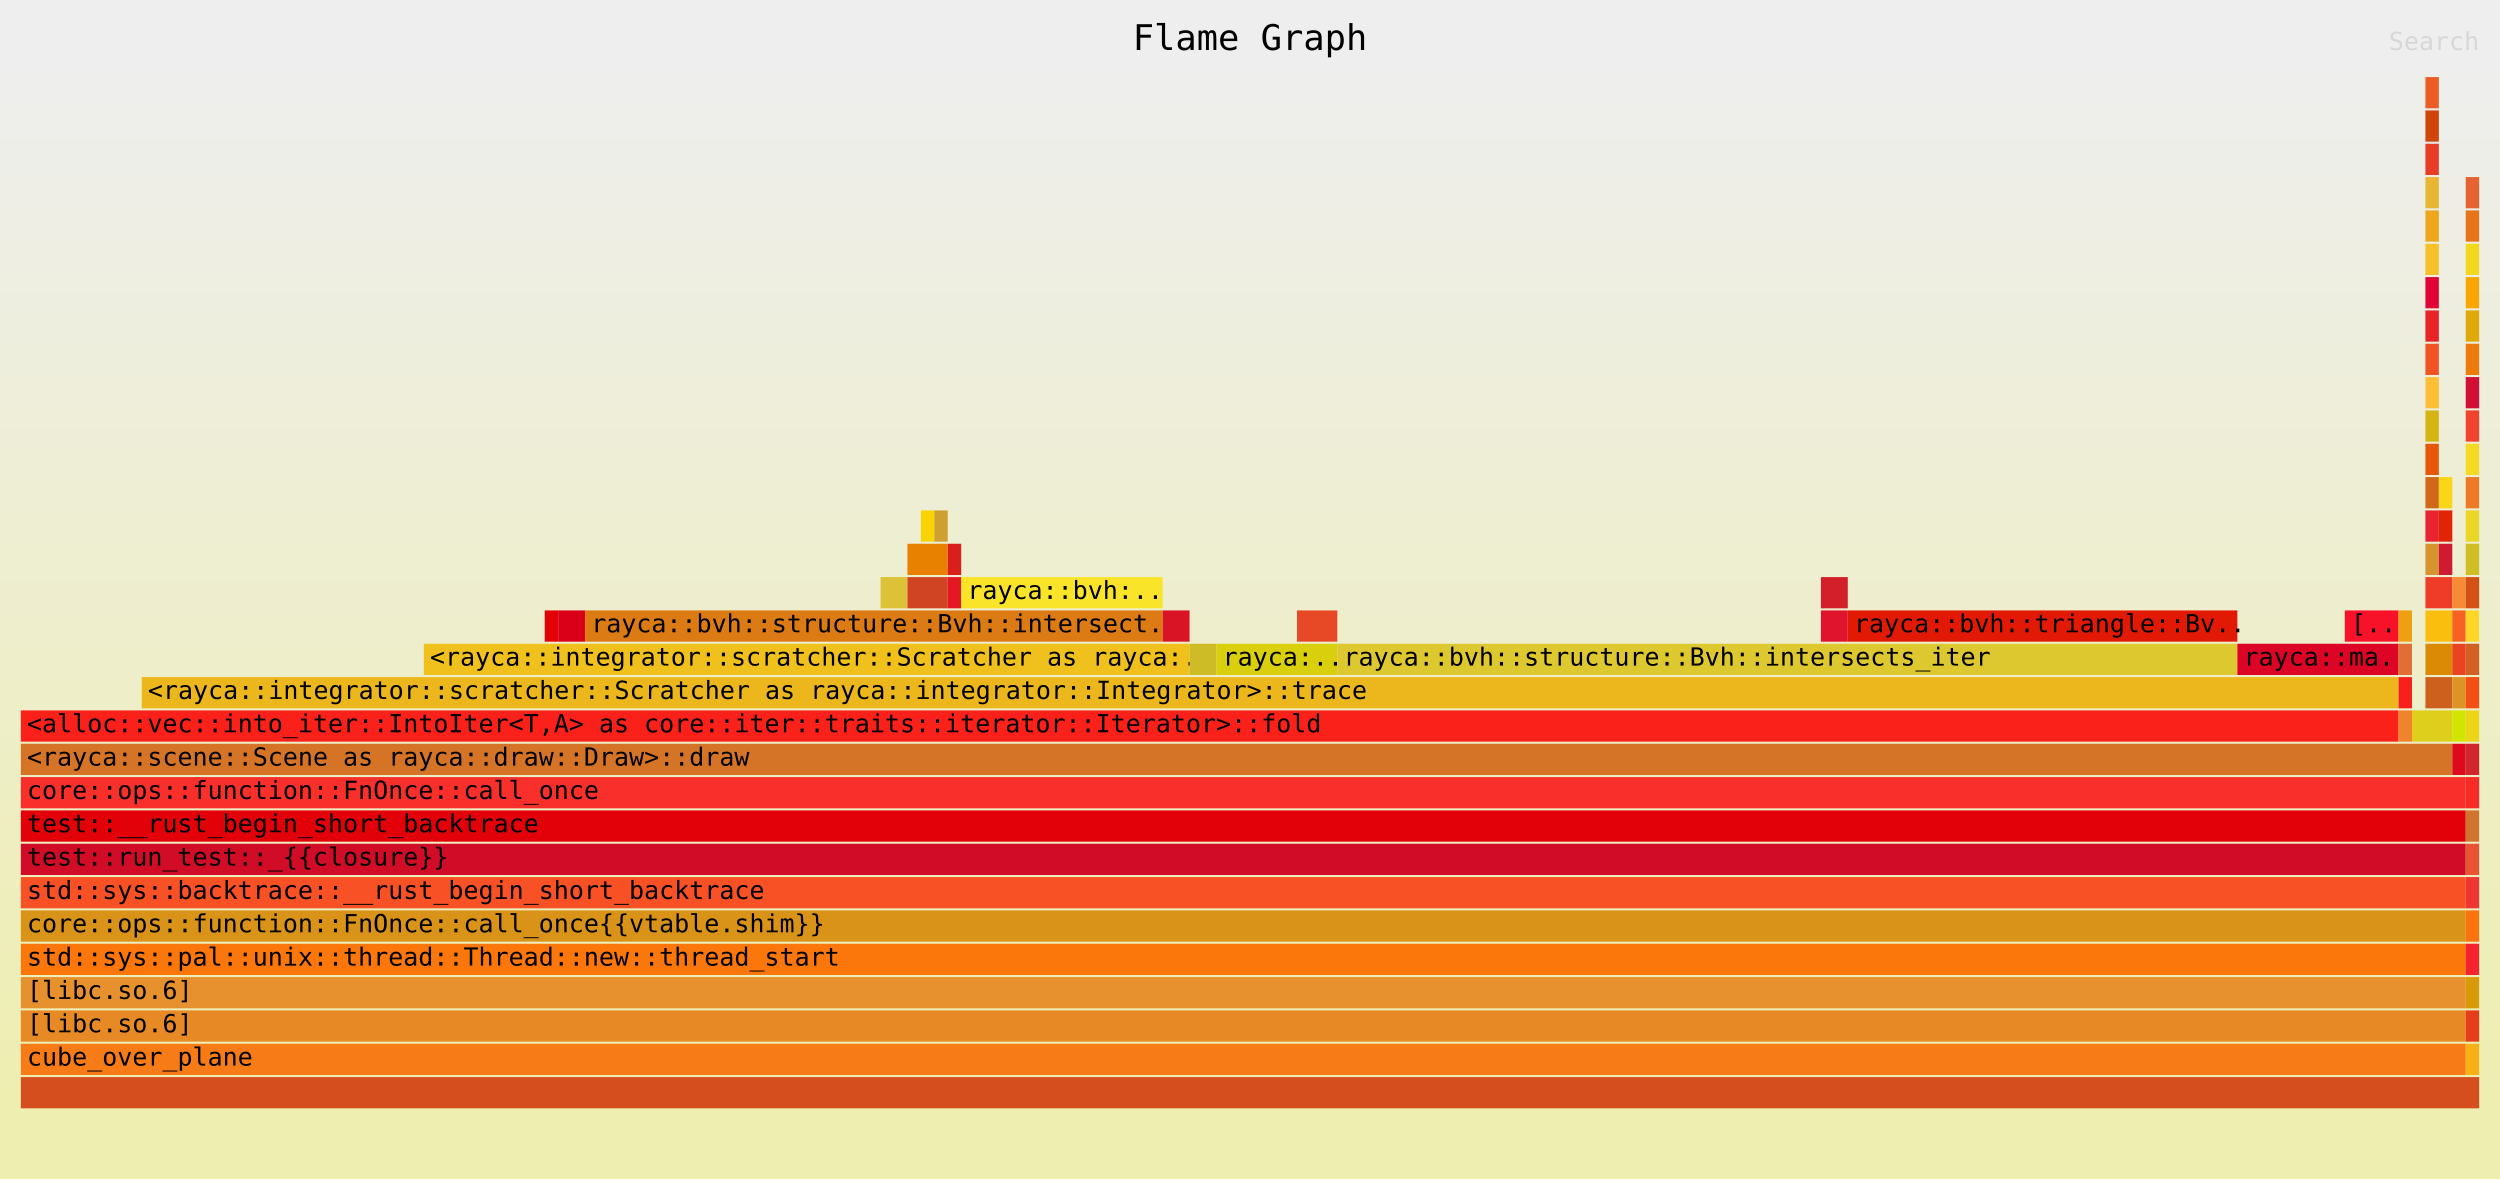
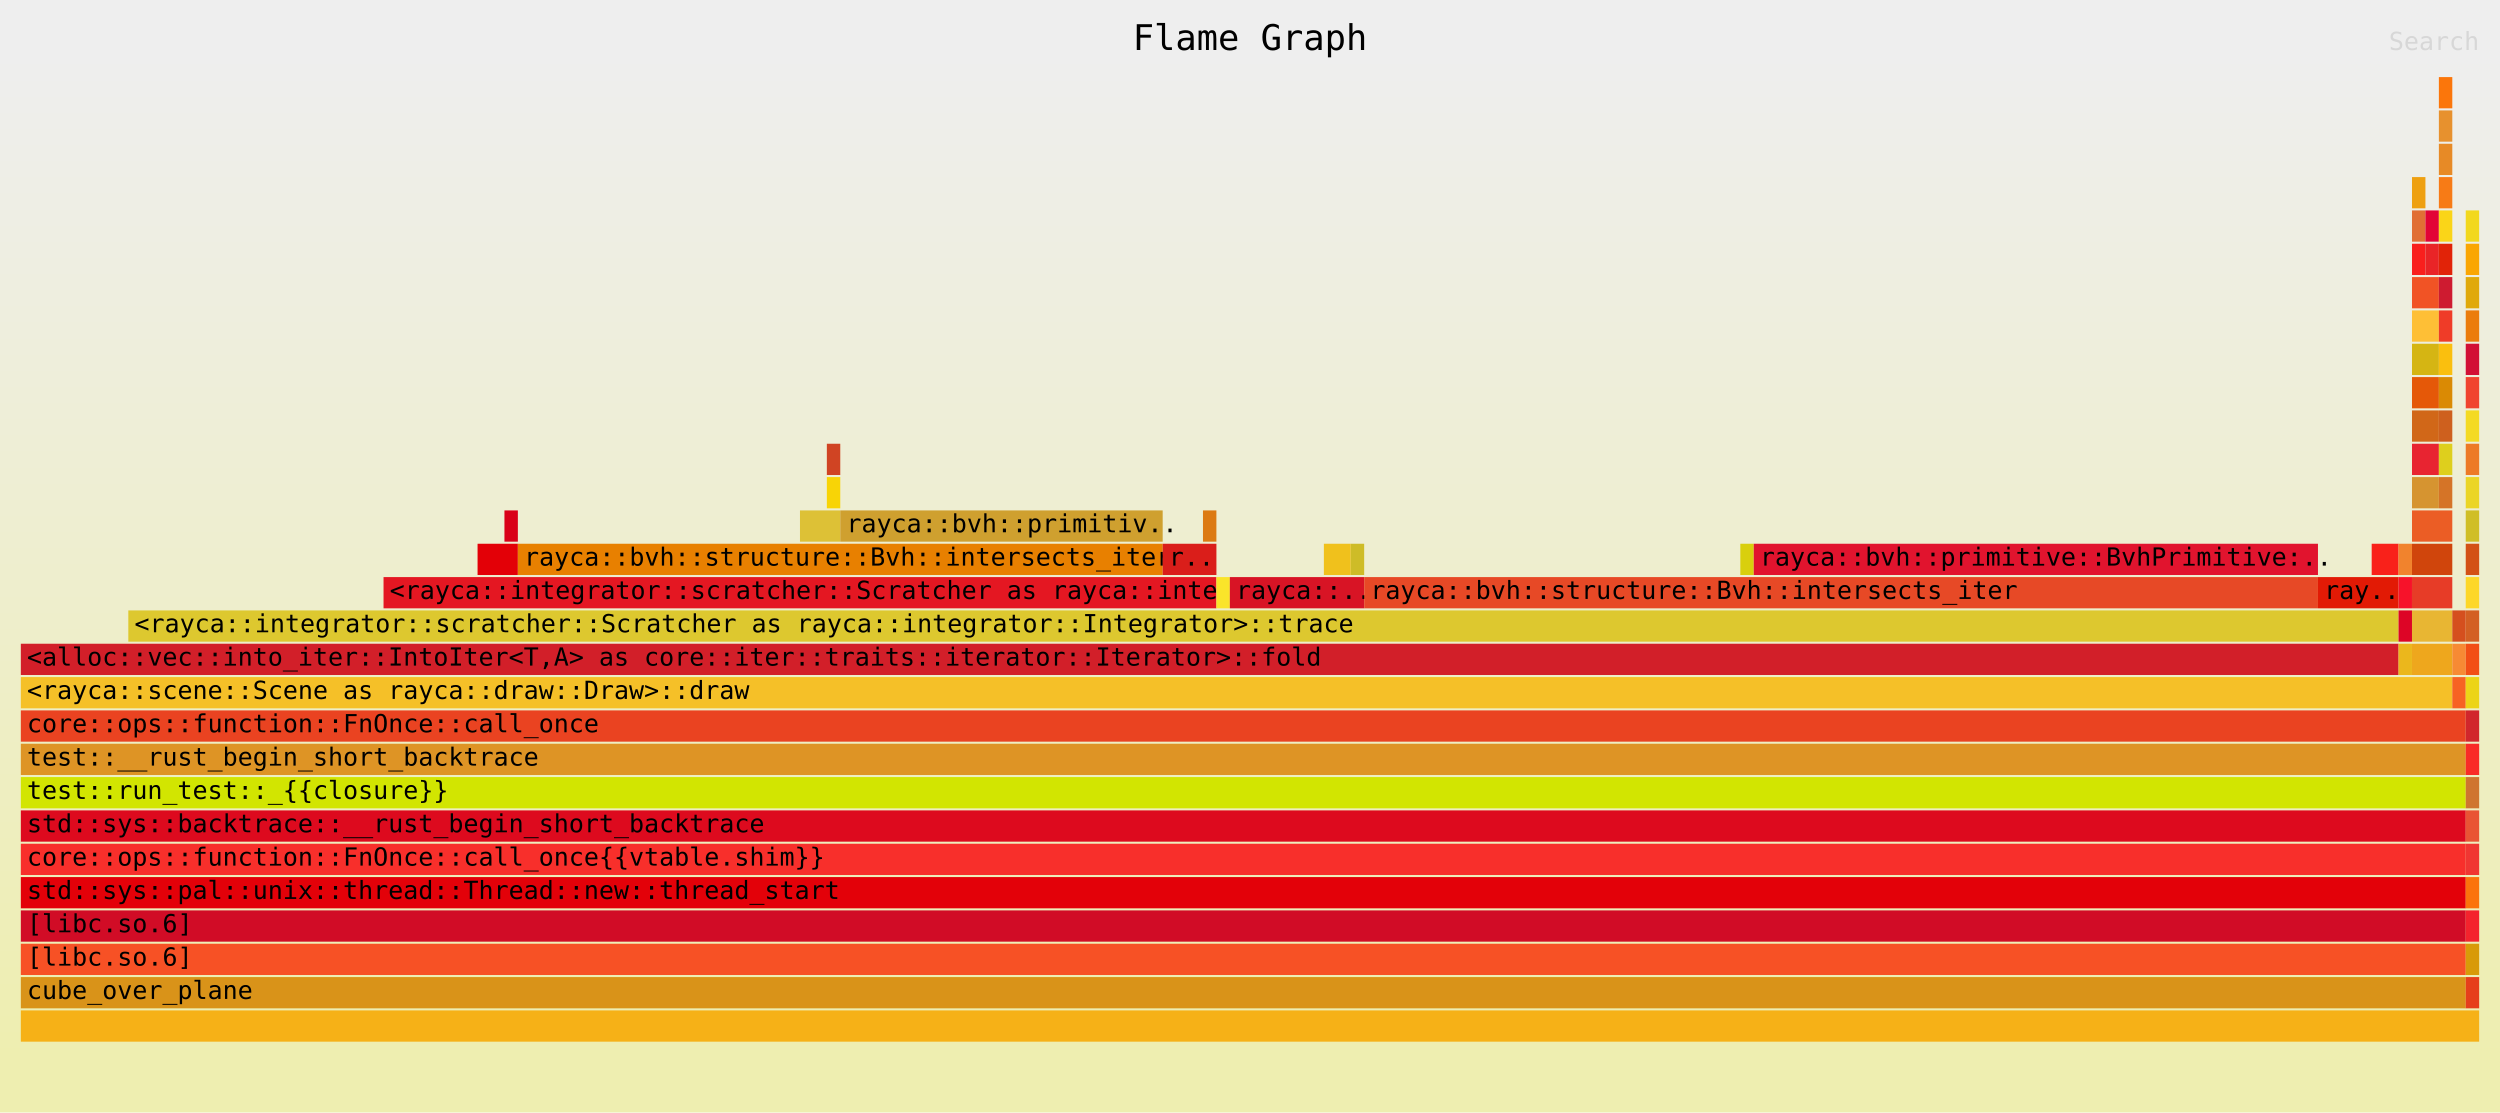
- <svg xmlns="http://www.w3.org/2000/svg" xmlns:ns1="http://github.com/jonhoo/inferno" version="1.1" width="1200" height="566" viewBox="0 0 1200 566">
+ <svg xmlns="http://www.w3.org/2000/svg" xmlns:ns1="http://github.com/jonhoo/inferno" version="1.1" width="1200" height="534" viewBox="0 0 1200 534">
  <defs>
    <linearGradient id="background" y1="0" y2="1" x1="0" x2="0">
      <stop stop-color="#eeeeee" offset="5%" />
      <stop stop-color="#eeeeb0" offset="95%" />
    </linearGradient>
  </defs>
  <style type="text/css">
text { font-family:monospace; font-size:12px }
#title { text-anchor:middle; font-size:17px; }
#matched { text-anchor:end; }
#search { text-anchor:end; opacity:0.1; cursor:pointer; }
#search:hover, #search.show { opacity:1; }
#subtitle { text-anchor:middle; font-color:rgb(160,160,160); }
#unzoom { cursor:pointer; }
#frames &gt; *:hover { stroke:black; stroke-width:0.5; cursor:pointer; }
.hide { display:none; }
.parent { opacity:0.5; }
</style>
-   <rect x="0" y="0" width="100%" height="566" fill="url(#background)" />
+   <rect x="0" y="0" width="100%" height="534" fill="url(#background)" />
  <text id="title" fill="rgb(0,0,0)" x="50%" y="24.00">Flame Graph</text>
-   <text id="details" fill="rgb(0,0,0)" x="10" y="549.00"> </text>
+   <text id="details" fill="rgb(0,0,0)" x="10" y="517.00"> </text>
  <text id="unzoom" class="hide" fill="rgb(0,0,0)" x="10" y="24.00">Reset Zoom</text>
  <text id="search" fill="rgb(0,0,0)" x="1190" y="24.00">Search</text>
-   <text id="matched" fill="rgb(0,0,0)" x="1190" y="549.00"> </text>
+   <text id="matched" fill="rgb(0,0,0)" x="1190" y="517.00"> </text>
  <svg id="frames" x="10" width="1180" total_samples="183550647">
    <g>
-       <rect x="21.311%" y="293" width="0.546%" height="15" fill="rgb(227,0,7)" ns1:x="39117351" ns1:w="1003009" />
-       <text x="21.561%" y="303.50" />
-     </g>
-     <g>
-       <rect x="21.858%" y="293" width="1.093%" height="15" fill="rgb(217,0,24)" ns1:x="40120360" ns1:w="2006018" />
-       <text x="22.108%" y="303.50" />
-     </g>
-     <g>
-       <rect x="34.973%" y="277" width="1.093%" height="15" fill="rgb(221,193,54)" ns1:x="64192576" ns1:w="2006018" />
-       <text x="35.223%" y="287.50" />
-     </g>
-     <g>
-       <rect x="36.612%" y="245" width="0.546%" height="15" fill="rgb(248,212,6)" ns1:x="67201603" ns1:w="1003009" />
-       <text x="36.862%" y="255.50" />
-     </g>
-     <g>
-       <rect x="36.066%" y="277" width="1.639%" height="15" fill="rgb(208,68,35)" ns1:x="66198594" ns1:w="3009027" />
-       <text x="36.316%" y="287.50" />
-     </g>
-     <g>
-       <rect x="36.066%" y="261" width="1.639%" height="15" fill="rgb(232,128,0)" ns1:x="66198594" ns1:w="3009027" />
-       <text x="36.316%" y="271.50" />
-     </g>
-     <g>
-       <rect x="37.158%" y="245" width="0.546%" height="15" fill="rgb(207,160,47)" ns1:x="68204612" ns1:w="1003009" />
-       <text x="37.408%" y="255.50" />
-     </g>
-     <g>
-       <rect x="37.705%" y="277" width="0.546%" height="15" fill="rgb(228,23,34)" ns1:x="69207621" ns1:w="1003009" />
-       <text x="37.955%" y="287.50" />
-     </g>
-     <g>
-       <rect x="37.705%" y="261" width="0.546%" height="15" fill="rgb(218,30,26)" ns1:x="69207621" ns1:w="1003009" />
-       <text x="37.955%" y="271.50" />
-     </g>
-     <g>
-       <rect x="22.951%" y="293" width="23.497%" height="15" fill="rgb(220,122,19)" ns1:x="42126378" ns1:w="43129387" />
-       <text x="23.201%" y="303.50">rayca::bvh::structure::Bvh::intersect..</text>
-     </g>
-     <g>
-       <rect x="38.251%" y="277" width="8.197%" height="15" fill="rgb(250,228,42)" ns1:x="70210630" ns1:w="15045135" />
-       <text x="38.501%" y="287.50">rayca::bvh:..</text>
-     </g>
-     <g>
-       <rect x="16.393%" y="309" width="31.148%" height="15" fill="rgb(240,193,28)" ns1:x="30090270" ns1:w="57171513" />
-       <text x="16.643%" y="319.50">&lt;rayca::integrator::scratcher::Scratcher as rayca:..</text>
-     </g>
-     <g>
-       <rect x="46.448%" y="293" width="1.093%" height="15" fill="rgb(216,20,37)" ns1:x="85255765" ns1:w="2006018" />
-       <text x="46.698%" y="303.50" />
-     </g>
-     <g>
-       <rect x="47.541%" y="309" width="1.093%" height="15" fill="rgb(206,188,39)" ns1:x="87261783" ns1:w="2006018" />
-       <text x="47.791%" y="319.50" />
-     </g>
-     <g>
-       <rect x="48.634%" y="309" width="4.918%" height="15" fill="rgb(217,207,13)" ns1:x="89267801" ns1:w="9027081" />
-       <text x="48.884%" y="319.50">rayca:..</text>
-     </g>
-     <g>
-       <rect x="51.913%" y="293" width="1.639%" height="15" fill="rgb(231,73,38)" ns1:x="95285855" ns1:w="3009027" />
-       <text x="52.163%" y="303.50" />
-     </g>
-     <g>
-       <rect x="73.224%" y="293" width="1.093%" height="15" fill="rgb(225,20,46)" ns1:x="134403206" ns1:w="2006018" />
-       <text x="73.474%" y="303.50" />
-     </g>
-     <g>
-       <rect x="73.224%" y="277" width="1.093%" height="15" fill="rgb(210,31,41)" ns1:x="134403206" ns1:w="2006018" />
-       <text x="73.474%" y="287.50" />
-     </g>
-     <g>
-       <rect x="53.552%" y="309" width="36.612%" height="15" fill="rgb(221,200,47)" ns1:x="98294882" ns1:w="67201603" />
-       <text x="53.802%" y="319.50">rayca::bvh::structure::Bvh::intersects_iter</text>
-     </g>
-     <g>
-       <rect x="74.317%" y="293" width="15.847%" height="15" fill="rgb(226,26,5)" ns1:x="136409224" ns1:w="29087261" />
-       <text x="74.567%" y="303.50">rayca::bvh::triangle::Bv..</text>
-     </g>
-     <g>
-       <rect x="0%" y="341" width="96.721%" height="15" fill="rgb(249,33,26)" ns1:x="0" ns1:w="177532593" />
-       <text x="0.25%" y="351.50">&lt;alloc::vec::into_iter::IntoIter&lt;T,A&gt; as core::iter::traits::iterator::Iterator&gt;::fold</text>
-     </g>
-     <g>
-       <rect x="4.918%" y="325" width="91.803%" height="15" fill="rgb(235,183,28)" ns1:x="9027081" ns1:w="168505512" />
-       <text x="5.168%" y="335.50">&lt;rayca::integrator::scratcher::Scratcher as rayca::integrator::Integrator&gt;::trace</text>
-     </g>
-     <g>
-       <rect x="90.164%" y="309" width="6.557%" height="15" fill="rgb(221,5,38)" ns1:x="165496485" ns1:w="12036108" />
-       <text x="90.414%" y="319.50">rayca::ma..</text>
-     </g>
-     <g>
-       <rect x="94.535%" y="293" width="2.186%" height="15" fill="rgb(247,18,42)" ns1:x="173520557" ns1:w="4012036" />
-       <text x="94.785%" y="303.50">[..</text>
-     </g>
-     <g>
-       <rect x="96.721%" y="341" width="0.546%" height="15" fill="rgb(241,131,45)" ns1:x="177532593" ns1:w="1003009" />
-       <text x="96.971%" y="351.50" />
-     </g>
-     <g>
-       <rect x="96.721%" y="325" width="0.546%" height="15" fill="rgb(249,31,29)" ns1:x="177532593" ns1:w="1003009" />
-       <text x="96.971%" y="335.50" />
-     </g>
-     <g>
-       <rect x="96.721%" y="309" width="0.546%" height="15" fill="rgb(225,111,53)" ns1:x="177532593" ns1:w="1003009" />
+       <rect x="18.579%" y="261" width="1.639%" height="15" fill="rgb(227,0,7)" ns1:x="34102306" ns1:w="3009027" />
+       <text x="18.829%" y="271.50" />
+     </g>
+     <g>
+       <rect x="19.672%" y="245" width="0.546%" height="15" fill="rgb(217,0,24)" ns1:x="36108324" ns1:w="1003009" />
+       <text x="19.922%" y="255.50" />
+     </g>
+     <g>
+       <rect x="31.694%" y="245" width="1.639%" height="15" fill="rgb(221,193,54)" ns1:x="58174522" ns1:w="3009027" />
+       <text x="31.944%" y="255.50" />
+     </g>
+     <g>
+       <rect x="32.787%" y="229" width="0.546%" height="15" fill="rgb(248,212,6)" ns1:x="60180540" ns1:w="1003009" />
+       <text x="33.037%" y="239.50" />
+     </g>
+     <g>
+       <rect x="32.787%" y="213" width="0.546%" height="15" fill="rgb(208,68,35)" ns1:x="60180540" ns1:w="1003009" />
+       <text x="33.037%" y="223.50" />
+     </g>
+     <g>
+       <rect x="20.219%" y="261" width="26.23%" height="15" fill="rgb(232,128,0)" ns1:x="37111333" ns1:w="48144432" />
+       <text x="20.469%" y="271.50">rayca::bvh::structure::Bvh::intersects_iter</text>
+     </g>
+     <g>
+       <rect x="33.333%" y="245" width="13.115%" height="15" fill="rgb(207,160,47)" ns1:x="61183549" ns1:w="24072216" />
+       <text x="33.583%" y="255.50">rayca::bvh::primitiv..</text>
+     </g>
+     <g>
+       <rect x="14.754%" y="277" width="33.88%" height="15" fill="rgb(228,23,34)" ns1:x="27081243" ns1:w="62186558" />
+       <text x="15.004%" y="287.50">&lt;rayca::integrator::scratcher::Scratcher as rayca::inte..</text>
+     </g>
+     <g>
+       <rect x="46.448%" y="261" width="2.186%" height="15" fill="rgb(218,30,26)" ns1:x="85255765" ns1:w="4012036" />
+       <text x="46.698%" y="271.50">r..</text>
+     </g>
+     <g>
+       <rect x="48.087%" y="245" width="0.546%" height="15" fill="rgb(220,122,19)" ns1:x="88264792" ns1:w="1003009" />
+       <text x="48.337%" y="255.50" />
+     </g>
+     <g>
+       <rect x="48.634%" y="277" width="0.546%" height="15" fill="rgb(250,228,42)" ns1:x="89267801" ns1:w="1003009" />
+       <text x="48.884%" y="287.50" />
+     </g>
+     <g>
+       <rect x="53.005%" y="261" width="1.093%" height="15" fill="rgb(240,193,28)" ns1:x="97291873" ns1:w="2006018" />
+       <text x="53.255%" y="271.50" />
+     </g>
+     <g>
+       <rect x="49.18%" y="277" width="5.465%" height="15" fill="rgb(216,20,37)" ns1:x="90270810" ns1:w="10030090" />
+       <text x="49.43%" y="287.50">rayca::..</text>
+     </g>
+     <g>
+       <rect x="54.098%" y="261" width="0.546%" height="15" fill="rgb(206,188,39)" ns1:x="99297891" ns1:w="1003009" />
+       <text x="54.348%" y="271.50" />
+     </g>
+     <g>
+       <rect x="69.945%" y="261" width="0.546%" height="15" fill="rgb(217,207,13)" ns1:x="128385152" ns1:w="1003009" />
+       <text x="70.195%" y="271.50" />
+     </g>
+     <g>
+       <rect x="54.645%" y="277" width="38.798%" height="15" fill="rgb(231,73,38)" ns1:x="100300900" ns1:w="71213639" />
+       <text x="54.895%" y="287.50">rayca::bvh::structure::Bvh::intersects_iter</text>
+     </g>
+     <g>
+       <rect x="70.492%" y="261" width="22.951%" height="15" fill="rgb(225,20,46)" ns1:x="129388161" ns1:w="42126378" />
+       <text x="70.742%" y="271.50">rayca::bvh::primitive::BvhPrimitive:..</text>
+     </g>
+     <g>
+       <rect x="0%" y="309" width="96.721%" height="15" fill="rgb(210,31,41)" ns1:x="0" ns1:w="177532593" />
+       <text x="0.25%" y="319.50">&lt;alloc::vec::into_iter::IntoIter&lt;T,A&gt; as core::iter::traits::iterator::Iterator&gt;::fold</text>
+     </g>
+     <g>
+       <rect x="4.372%" y="293" width="92.35%" height="15" fill="rgb(221,200,47)" ns1:x="8024072" ns1:w="169508521" />
+       <text x="4.622%" y="303.50">&lt;rayca::integrator::scratcher::Scratcher as rayca::integrator::Integrator&gt;::trace</text>
+     </g>
+     <g>
+       <rect x="93.443%" y="277" width="3.279%" height="15" fill="rgb(226,26,5)" ns1:x="171514539" ns1:w="6018054" />
+       <text x="93.693%" y="287.50">ray..</text>
+     </g>
+     <g>
+       <rect x="95.628%" y="261" width="1.093%" height="15" fill="rgb(249,33,26)" ns1:x="175526575" ns1:w="2006018" />
+       <text x="95.878%" y="271.50" />
+     </g>
+     <g>
+       <rect x="96.721%" y="309" width="0.546%" height="15" fill="rgb(235,183,28)" ns1:x="177532593" ns1:w="1003009" />
      <text x="96.971%" y="319.50" />
    </g>
    <g>
-       <rect x="96.721%" y="293" width="0.546%" height="15" fill="rgb(238,160,17)" ns1:x="177532593" ns1:w="1003009" />
+       <rect x="96.721%" y="293" width="0.546%" height="15" fill="rgb(221,5,38)" ns1:x="177532593" ns1:w="1003009" />
      <text x="96.971%" y="303.50" />
    </g>
    <g>
-       <rect x="97.814%" y="261" width="0.546%" height="15" fill="rgb(214,148,48)" ns1:x="179538611" ns1:w="1003009" />
-       <text x="98.064%" y="271.50" />
-     </g>
-     <g>
-       <rect x="97.814%" y="245" width="0.546%" height="15" fill="rgb(232,36,49)" ns1:x="179538611" ns1:w="1003009" />
-       <text x="98.064%" y="255.50" />
-     </g>
-     <g>
-       <rect x="97.814%" y="229" width="0.546%" height="15" fill="rgb(209,103,24)" ns1:x="179538611" ns1:w="1003009" />
-       <text x="98.064%" y="239.50" />
-     </g>
-     <g>
-       <rect x="97.814%" y="213" width="0.546%" height="15" fill="rgb(229,88,8)" ns1:x="179538611" ns1:w="1003009" />
-       <text x="98.064%" y="223.50" />
-     </g>
-     <g>
-       <rect x="97.814%" y="197" width="0.546%" height="15" fill="rgb(213,181,19)" ns1:x="179538611" ns1:w="1003009" />
-       <text x="98.064%" y="207.50" />
-     </g>
-     <g>
-       <rect x="97.814%" y="181" width="0.546%" height="15" fill="rgb(254,191,54)" ns1:x="179538611" ns1:w="1003009" />
-       <text x="98.064%" y="191.50" />
-     </g>
-     <g>
-       <rect x="97.814%" y="165" width="0.546%" height="15" fill="rgb(241,83,37)" ns1:x="179538611" ns1:w="1003009" />
-       <text x="98.064%" y="175.50" />
-     </g>
-     <g>
-       <rect x="97.814%" y="149" width="0.546%" height="15" fill="rgb(233,36,39)" ns1:x="179538611" ns1:w="1003009" />
-       <text x="98.064%" y="159.50" />
-     </g>
-     <g>
-       <rect x="97.814%" y="133" width="0.546%" height="15" fill="rgb(226,3,54)" ns1:x="179538611" ns1:w="1003009" />
-       <text x="98.064%" y="143.50" />
-     </g>
-     <g>
-       <rect x="97.814%" y="117" width="0.546%" height="15" fill="rgb(245,192,40)" ns1:x="179538611" ns1:w="1003009" />
+       <rect x="96.721%" y="277" width="0.546%" height="15" fill="rgb(247,18,42)" ns1:x="177532593" ns1:w="1003009" />
+       <text x="96.971%" y="287.50" />
+     </g>
+     <g>
+       <rect x="96.721%" y="261" width="0.546%" height="15" fill="rgb(241,131,45)" ns1:x="177532593" ns1:w="1003009" />
+       <text x="96.971%" y="271.50" />
+     </g>
+     <g>
+       <rect x="97.268%" y="117" width="0.546%" height="15" fill="rgb(249,31,29)" ns1:x="178535602" ns1:w="1003009" />
+       <text x="97.518%" y="127.50" />
+     </g>
+     <g>
+       <rect x="97.268%" y="101" width="0.546%" height="15" fill="rgb(225,111,53)" ns1:x="178535602" ns1:w="1003009" />
+       <text x="97.518%" y="111.50" />
+     </g>
+     <g>
+       <rect x="97.268%" y="85" width="0.546%" height="15" fill="rgb(238,160,17)" ns1:x="178535602" ns1:w="1003009" />
+       <text x="97.518%" y="95.50" />
+     </g>
+     <g>
+       <rect x="97.268%" y="229" width="1.093%" height="15" fill="rgb(214,148,48)" ns1:x="178535602" ns1:w="2006018" />
+       <text x="97.518%" y="239.50" />
+     </g>
+     <g>
+       <rect x="97.268%" y="213" width="1.093%" height="15" fill="rgb(232,36,49)" ns1:x="178535602" ns1:w="2006018" />
+       <text x="97.518%" y="223.50" />
+     </g>
+     <g>
+       <rect x="97.268%" y="197" width="1.093%" height="15" fill="rgb(209,103,24)" ns1:x="178535602" ns1:w="2006018" />
+       <text x="97.518%" y="207.50" />
+     </g>
+     <g>
+       <rect x="97.268%" y="181" width="1.093%" height="15" fill="rgb(229,88,8)" ns1:x="178535602" ns1:w="2006018" />
+       <text x="97.518%" y="191.50" />
+     </g>
+     <g>
+       <rect x="97.268%" y="165" width="1.093%" height="15" fill="rgb(213,181,19)" ns1:x="178535602" ns1:w="2006018" />
+       <text x="97.518%" y="175.50" />
+     </g>
+     <g>
+       <rect x="97.268%" y="149" width="1.093%" height="15" fill="rgb(254,191,54)" ns1:x="178535602" ns1:w="2006018" />
+       <text x="97.518%" y="159.50" />
+     </g>
+     <g>
+       <rect x="97.268%" y="133" width="1.093%" height="15" fill="rgb(241,83,37)" ns1:x="178535602" ns1:w="2006018" />
+       <text x="97.518%" y="143.50" />
+     </g>
+     <g>
+       <rect x="97.814%" y="117" width="0.546%" height="15" fill="rgb(233,36,39)" ns1:x="179538611" ns1:w="1003009" />
      <text x="98.064%" y="127.50" />
    </g>
    <g>
-       <rect x="97.814%" y="101" width="0.546%" height="15" fill="rgb(238,167,29)" ns1:x="179538611" ns1:w="1003009" />
+       <rect x="97.814%" y="101" width="0.546%" height="15" fill="rgb(226,3,54)" ns1:x="179538611" ns1:w="1003009" />
      <text x="98.064%" y="111.50" />
    </g>
    <g>
-       <rect x="97.814%" y="85" width="0.546%" height="15" fill="rgb(232,182,51)" ns1:x="179538611" ns1:w="1003009" />
-       <text x="98.064%" y="95.50" />
-     </g>
-     <g>
-       <rect x="97.814%" y="69" width="0.546%" height="15" fill="rgb(231,60,39)" ns1:x="179538611" ns1:w="1003009" />
-       <text x="98.064%" y="79.50" />
-     </g>
-     <g>
-       <rect x="97.814%" y="53" width="0.546%" height="15" fill="rgb(208,69,12)" ns1:x="179538611" ns1:w="1003009" />
-       <text x="98.064%" y="63.50" />
-     </g>
-     <g>
-       <rect x="97.814%" y="37" width="0.546%" height="15" fill="rgb(235,93,37)" ns1:x="179538611" ns1:w="1003009" />
-       <text x="98.064%" y="47.50" />
-     </g>
-     <g>
-       <rect x="0%" y="357" width="98.907%" height="15" fill="rgb(213,116,39)" ns1:x="0" ns1:w="181544629" />
-       <text x="0.25%" y="367.50">&lt;rayca::scene::Scene as rayca::draw::Draw&gt;::draw</text>
-     </g>
-     <g>
-       <rect x="97.268%" y="341" width="1.639%" height="15" fill="rgb(222,207,29)" ns1:x="178535602" ns1:w="3009027" />
-       <text x="97.518%" y="351.50" />
-     </g>
-     <g>
-       <rect x="97.814%" y="325" width="1.093%" height="15" fill="rgb(206,96,30)" ns1:x="179538611" ns1:w="2006018" />
-       <text x="98.064%" y="335.50" />
-     </g>
-     <g>
-       <rect x="97.814%" y="309" width="1.093%" height="15" fill="rgb(218,138,4)" ns1:x="179538611" ns1:w="2006018" />
-       <text x="98.064%" y="319.50" />
-     </g>
-     <g>
-       <rect x="97.814%" y="293" width="1.093%" height="15" fill="rgb(250,191,14)" ns1:x="179538611" ns1:w="2006018" />
-       <text x="98.064%" y="303.50" />
-     </g>
-     <g>
-       <rect x="97.814%" y="277" width="1.093%" height="15" fill="rgb(239,60,40)" ns1:x="179538611" ns1:w="2006018" />
-       <text x="98.064%" y="287.50" />
-     </g>
-     <g>
-       <rect x="98.361%" y="261" width="0.546%" height="15" fill="rgb(206,27,48)" ns1:x="180541620" ns1:w="1003009" />
-       <text x="98.611%" y="271.50" />
-     </g>
-     <g>
-       <rect x="98.361%" y="245" width="0.546%" height="15" fill="rgb(225,35,8)" ns1:x="180541620" ns1:w="1003009" />
-       <text x="98.611%" y="255.50" />
-     </g>
-     <g>
-       <rect x="98.361%" y="229" width="0.546%" height="15" fill="rgb(250,213,24)" ns1:x="180541620" ns1:w="1003009" />
+       <rect x="0%" y="325" width="98.907%" height="15" fill="rgb(245,192,40)" ns1:x="0" ns1:w="181544629" />
+       <text x="0.25%" y="335.50">&lt;rayca::scene::Scene as rayca::draw::Draw&gt;::draw</text>
+     </g>
+     <g>
+       <rect x="97.268%" y="309" width="1.639%" height="15" fill="rgb(238,167,29)" ns1:x="178535602" ns1:w="3009027" />
+       <text x="97.518%" y="319.50" />
+     </g>
+     <g>
+       <rect x="97.268%" y="293" width="1.639%" height="15" fill="rgb(232,182,51)" ns1:x="178535602" ns1:w="3009027" />
+       <text x="97.518%" y="303.50" />
+     </g>
+     <g>
+       <rect x="97.268%" y="277" width="1.639%" height="15" fill="rgb(231,60,39)" ns1:x="178535602" ns1:w="3009027" />
+       <text x="97.518%" y="287.50" />
+     </g>
+     <g>
+       <rect x="97.268%" y="261" width="1.639%" height="15" fill="rgb(208,69,12)" ns1:x="178535602" ns1:w="3009027" />
+       <text x="97.518%" y="271.50" />
+     </g>
+     <g>
+       <rect x="97.268%" y="245" width="1.639%" height="15" fill="rgb(235,93,37)" ns1:x="178535602" ns1:w="3009027" />
+       <text x="97.518%" y="255.50" />
+     </g>
+     <g>
+       <rect x="98.361%" y="229" width="0.546%" height="15" fill="rgb(213,116,39)" ns1:x="180541620" ns1:w="1003009" />
      <text x="98.611%" y="239.50" />
    </g>
    <g>
-       <rect x="0%" y="501" width="99.454%" height="15" fill="rgb(247,123,22)" ns1:x="0" ns1:w="182547638" />
-       <text x="0.25%" y="511.50">cube_over_plane</text>
-     </g>
-     <g>
-       <rect x="0%" y="485" width="99.454%" height="15" fill="rgb(231,138,38)" ns1:x="0" ns1:w="182547638" />
-       <text x="0.25%" y="495.50">[libc.so.6]</text>
-     </g>
-     <g>
-       <rect x="0%" y="469" width="99.454%" height="15" fill="rgb(231,145,46)" ns1:x="0" ns1:w="182547638" />
-       <text x="0.25%" y="479.50">[libc.so.6]</text>
-     </g>
-     <g>
-       <rect x="0%" y="453" width="99.454%" height="15" fill="rgb(251,118,11)" ns1:x="0" ns1:w="182547638" />
-       <text x="0.25%" y="463.50">std::sys::pal::unix::thread::Thread::new::thread_start</text>
-     </g>
-     <g>
-       <rect x="0%" y="437" width="99.454%" height="15" fill="rgb(217,147,25)" ns1:x="0" ns1:w="182547638" />
-       <text x="0.25%" y="447.50">core::ops::function::FnOnce::call_once{{vtable.shim}}</text>
-     </g>
-     <g>
-       <rect x="0%" y="421" width="99.454%" height="15" fill="rgb(247,81,37)" ns1:x="0" ns1:w="182547638" />
-       <text x="0.25%" y="431.50">std::sys::backtrace::__rust_begin_short_backtrace</text>
-     </g>
-     <g>
-       <rect x="0%" y="405" width="99.454%" height="15" fill="rgb(209,12,38)" ns1:x="0" ns1:w="182547638" />
-       <text x="0.25%" y="415.50">test::run_test::_{{closure}}</text>
-     </g>
-     <g>
-       <rect x="0%" y="389" width="99.454%" height="15" fill="rgb(227,1,9)" ns1:x="0" ns1:w="182547638" />
-       <text x="0.25%" y="399.50">test::__rust_begin_short_backtrace</text>
-     </g>
-     <g>
-       <rect x="0%" y="373" width="99.454%" height="15" fill="rgb(248,47,43)" ns1:x="0" ns1:w="182547638" />
-       <text x="0.25%" y="383.50">core::ops::function::FnOnce::call_once</text>
-     </g>
-     <g>
-       <rect x="98.907%" y="357" width="0.546%" height="15" fill="rgb(221,10,30)" ns1:x="181544629" ns1:w="1003009" />
-       <text x="99.157%" y="367.50" />
-     </g>
-     <g>
-       <rect x="98.907%" y="341" width="0.546%" height="15" fill="rgb(210,229,1)" ns1:x="181544629" ns1:w="1003009" />
-       <text x="99.157%" y="351.50" />
-     </g>
-     <g>
-       <rect x="98.907%" y="325" width="0.546%" height="15" fill="rgb(222,148,37)" ns1:x="181544629" ns1:w="1003009" />
+       <rect x="98.361%" y="213" width="0.546%" height="15" fill="rgb(222,207,29)" ns1:x="180541620" ns1:w="1003009" />
+       <text x="98.611%" y="223.50" />
+     </g>
+     <g>
+       <rect x="98.361%" y="197" width="0.546%" height="15" fill="rgb(206,96,30)" ns1:x="180541620" ns1:w="1003009" />
+       <text x="98.611%" y="207.50" />
+     </g>
+     <g>
+       <rect x="98.361%" y="181" width="0.546%" height="15" fill="rgb(218,138,4)" ns1:x="180541620" ns1:w="1003009" />
+       <text x="98.611%" y="191.50" />
+     </g>
+     <g>
+       <rect x="98.361%" y="165" width="0.546%" height="15" fill="rgb(250,191,14)" ns1:x="180541620" ns1:w="1003009" />
+       <text x="98.611%" y="175.50" />
+     </g>
+     <g>
+       <rect x="98.361%" y="149" width="0.546%" height="15" fill="rgb(239,60,40)" ns1:x="180541620" ns1:w="1003009" />
+       <text x="98.611%" y="159.50" />
+     </g>
+     <g>
+       <rect x="98.361%" y="133" width="0.546%" height="15" fill="rgb(206,27,48)" ns1:x="180541620" ns1:w="1003009" />
+       <text x="98.611%" y="143.50" />
+     </g>
+     <g>
+       <rect x="98.361%" y="117" width="0.546%" height="15" fill="rgb(225,35,8)" ns1:x="180541620" ns1:w="1003009" />
+       <text x="98.611%" y="127.50" />
+     </g>
+     <g>
+       <rect x="98.361%" y="101" width="0.546%" height="15" fill="rgb(250,213,24)" ns1:x="180541620" ns1:w="1003009" />
+       <text x="98.611%" y="111.50" />
+     </g>
+     <g>
+       <rect x="98.361%" y="85" width="0.546%" height="15" fill="rgb(247,123,22)" ns1:x="180541620" ns1:w="1003009" />
+       <text x="98.611%" y="95.50" />
+     </g>
+     <g>
+       <rect x="98.361%" y="69" width="0.546%" height="15" fill="rgb(231,138,38)" ns1:x="180541620" ns1:w="1003009" />
+       <text x="98.611%" y="79.50" />
+     </g>
+     <g>
+       <rect x="98.361%" y="53" width="0.546%" height="15" fill="rgb(231,145,46)" ns1:x="180541620" ns1:w="1003009" />
+       <text x="98.611%" y="63.50" />
+     </g>
+     <g>
+       <rect x="98.361%" y="37" width="0.546%" height="15" fill="rgb(251,118,11)" ns1:x="180541620" ns1:w="1003009" />
+       <text x="98.611%" y="47.50" />
+     </g>
+     <g>
+       <rect x="0%" y="469" width="99.454%" height="15" fill="rgb(217,147,25)" ns1:x="0" ns1:w="182547638" />
+       <text x="0.25%" y="479.50">cube_over_plane</text>
+     </g>
+     <g>
+       <rect x="0%" y="453" width="99.454%" height="15" fill="rgb(247,81,37)" ns1:x="0" ns1:w="182547638" />
+       <text x="0.25%" y="463.50">[libc.so.6]</text>
+     </g>
+     <g>
+       <rect x="0%" y="437" width="99.454%" height="15" fill="rgb(209,12,38)" ns1:x="0" ns1:w="182547638" />
+       <text x="0.25%" y="447.50">[libc.so.6]</text>
+     </g>
+     <g>
+       <rect x="0%" y="421" width="99.454%" height="15" fill="rgb(227,1,9)" ns1:x="0" ns1:w="182547638" />
+       <text x="0.25%" y="431.50">std::sys::pal::unix::thread::Thread::new::thread_start</text>
+     </g>
+     <g>
+       <rect x="0%" y="405" width="99.454%" height="15" fill="rgb(248,47,43)" ns1:x="0" ns1:w="182547638" />
+       <text x="0.25%" y="415.50">core::ops::function::FnOnce::call_once{{vtable.shim}}</text>
+     </g>
+     <g>
+       <rect x="0%" y="389" width="99.454%" height="15" fill="rgb(221,10,30)" ns1:x="0" ns1:w="182547638" />
+       <text x="0.25%" y="399.50">std::sys::backtrace::__rust_begin_short_backtrace</text>
+     </g>
+     <g>
+       <rect x="0%" y="373" width="99.454%" height="15" fill="rgb(210,229,1)" ns1:x="0" ns1:w="182547638" />
+       <text x="0.25%" y="383.50">test::run_test::_{{closure}}</text>
+     </g>
+     <g>
+       <rect x="0%" y="357" width="99.454%" height="15" fill="rgb(222,148,37)" ns1:x="0" ns1:w="182547638" />
+       <text x="0.25%" y="367.50">test::__rust_begin_short_backtrace</text>
+     </g>
+     <g>
+       <rect x="0%" y="341" width="99.454%" height="15" fill="rgb(234,67,33)" ns1:x="0" ns1:w="182547638" />
+       <text x="0.25%" y="351.50">core::ops::function::FnOnce::call_once</text>
+     </g>
+     <g>
+       <rect x="98.907%" y="325" width="0.546%" height="15" fill="rgb(247,98,35)" ns1:x="181544629" ns1:w="1003009" />
      <text x="99.157%" y="335.50" />
    </g>
    <g>
-       <rect x="98.907%" y="309" width="0.546%" height="15" fill="rgb(234,67,33)" ns1:x="181544629" ns1:w="1003009" />
+       <rect x="98.907%" y="309" width="0.546%" height="15" fill="rgb(247,138,52)" ns1:x="181544629" ns1:w="1003009" />
      <text x="99.157%" y="319.50" />
    </g>
    <g>
-       <rect x="98.907%" y="293" width="0.546%" height="15" fill="rgb(247,98,35)" ns1:x="181544629" ns1:w="1003009" />
+       <rect x="98.907%" y="293" width="0.546%" height="15" fill="rgb(213,79,30)" ns1:x="181544629" ns1:w="1003009" />
      <text x="99.157%" y="303.50" />
    </g>
    <g>
-       <rect x="98.907%" y="277" width="0.546%" height="15" fill="rgb(247,138,52)" ns1:x="181544629" ns1:w="1003009" />
-       <text x="99.157%" y="287.50" />
-     </g>
-     <g>
-       <rect x="0%" y="517" width="100%" height="15" fill="rgb(213,79,30)" ns1:x="0" ns1:w="183550647" />
-       <text x="0.25%" y="527.50" />
-     </g>
-     <g>
-       <rect x="99.454%" y="501" width="0.546%" height="15" fill="rgb(246,177,23)" ns1:x="182547638" ns1:w="1003009" />
-       <text x="99.704%" y="511.50" />
-     </g>
-     <g>
-       <rect x="99.454%" y="485" width="0.546%" height="15" fill="rgb(230,62,27)" ns1:x="182547638" ns1:w="1003009" />
-       <text x="99.704%" y="495.50" />
-     </g>
-     <g>
-       <rect x="99.454%" y="469" width="0.546%" height="15" fill="rgb(216,154,8)" ns1:x="182547638" ns1:w="1003009" />
+       <rect x="0%" y="485" width="100%" height="15" fill="rgb(246,177,23)" ns1:x="0" ns1:w="183550647" />
+       <text x="0.25%" y="495.50" />
+     </g>
+     <g>
+       <rect x="99.454%" y="469" width="0.546%" height="15" fill="rgb(230,62,27)" ns1:x="182547638" ns1:w="1003009" />
      <text x="99.704%" y="479.50" />
    </g>
    <g>
-       <rect x="99.454%" y="453" width="0.546%" height="15" fill="rgb(244,35,45)" ns1:x="182547638" ns1:w="1003009" />
+       <rect x="99.454%" y="453" width="0.546%" height="15" fill="rgb(216,154,8)" ns1:x="182547638" ns1:w="1003009" />
      <text x="99.704%" y="463.50" />
    </g>
    <g>
-       <rect x="99.454%" y="437" width="0.546%" height="15" fill="rgb(251,115,12)" ns1:x="182547638" ns1:w="1003009" />
+       <rect x="99.454%" y="437" width="0.546%" height="15" fill="rgb(244,35,45)" ns1:x="182547638" ns1:w="1003009" />
      <text x="99.704%" y="447.50" />
    </g>
    <g>
-       <rect x="99.454%" y="421" width="0.546%" height="15" fill="rgb(240,54,50)" ns1:x="182547638" ns1:w="1003009" />
+       <rect x="99.454%" y="421" width="0.546%" height="15" fill="rgb(251,115,12)" ns1:x="182547638" ns1:w="1003009" />
      <text x="99.704%" y="431.50" />
    </g>
    <g>
-       <rect x="99.454%" y="405" width="0.546%" height="15" fill="rgb(233,84,52)" ns1:x="182547638" ns1:w="1003009" />
+       <rect x="99.454%" y="405" width="0.546%" height="15" fill="rgb(240,54,50)" ns1:x="182547638" ns1:w="1003009" />
      <text x="99.704%" y="415.50" />
    </g>
    <g>
-       <rect x="99.454%" y="389" width="0.546%" height="15" fill="rgb(207,117,47)" ns1:x="182547638" ns1:w="1003009" />
+       <rect x="99.454%" y="389" width="0.546%" height="15" fill="rgb(233,84,52)" ns1:x="182547638" ns1:w="1003009" />
      <text x="99.704%" y="399.50" />
    </g>
    <g>
-       <rect x="99.454%" y="373" width="0.546%" height="15" fill="rgb(249,43,39)" ns1:x="182547638" ns1:w="1003009" />
+       <rect x="99.454%" y="373" width="0.546%" height="15" fill="rgb(207,117,47)" ns1:x="182547638" ns1:w="1003009" />
      <text x="99.704%" y="383.50" />
    </g>
    <g>
-       <rect x="99.454%" y="357" width="0.546%" height="15" fill="rgb(209,38,44)" ns1:x="182547638" ns1:w="1003009" />
+       <rect x="99.454%" y="357" width="0.546%" height="15" fill="rgb(249,43,39)" ns1:x="182547638" ns1:w="1003009" />
      <text x="99.704%" y="367.50" />
    </g>
    <g>
-       <rect x="99.454%" y="341" width="0.546%" height="15" fill="rgb(236,212,23)" ns1:x="182547638" ns1:w="1003009" />
+       <rect x="99.454%" y="341" width="0.546%" height="15" fill="rgb(209,38,44)" ns1:x="182547638" ns1:w="1003009" />
      <text x="99.704%" y="351.50" />
    </g>
    <g>
-       <rect x="99.454%" y="325" width="0.546%" height="15" fill="rgb(242,79,21)" ns1:x="182547638" ns1:w="1003009" />
+       <rect x="99.454%" y="325" width="0.546%" height="15" fill="rgb(236,212,23)" ns1:x="182547638" ns1:w="1003009" />
      <text x="99.704%" y="335.50" />
    </g>
    <g>
-       <rect x="99.454%" y="309" width="0.546%" height="15" fill="rgb(211,96,35)" ns1:x="182547638" ns1:w="1003009" />
+       <rect x="99.454%" y="309" width="0.546%" height="15" fill="rgb(242,79,21)" ns1:x="182547638" ns1:w="1003009" />
      <text x="99.704%" y="319.50" />
    </g>
    <g>
-       <rect x="99.454%" y="293" width="0.546%" height="15" fill="rgb(253,215,40)" ns1:x="182547638" ns1:w="1003009" />
+       <rect x="99.454%" y="293" width="0.546%" height="15" fill="rgb(211,96,35)" ns1:x="182547638" ns1:w="1003009" />
      <text x="99.704%" y="303.50" />
    </g>
    <g>
-       <rect x="99.454%" y="277" width="0.546%" height="15" fill="rgb(211,81,21)" ns1:x="182547638" ns1:w="1003009" />
+       <rect x="99.454%" y="277" width="0.546%" height="15" fill="rgb(253,215,40)" ns1:x="182547638" ns1:w="1003009" />
      <text x="99.704%" y="287.50" />
    </g>
    <g>
-       <rect x="99.454%" y="261" width="0.546%" height="15" fill="rgb(208,190,38)" ns1:x="182547638" ns1:w="1003009" />
+       <rect x="99.454%" y="261" width="0.546%" height="15" fill="rgb(211,81,21)" ns1:x="182547638" ns1:w="1003009" />
      <text x="99.704%" y="271.50" />
    </g>
    <g>
-       <rect x="99.454%" y="245" width="0.546%" height="15" fill="rgb(235,213,38)" ns1:x="182547638" ns1:w="1003009" />
+       <rect x="99.454%" y="245" width="0.546%" height="15" fill="rgb(208,190,38)" ns1:x="182547638" ns1:w="1003009" />
      <text x="99.704%" y="255.50" />
    </g>
    <g>
-       <rect x="99.454%" y="229" width="0.546%" height="15" fill="rgb(237,122,38)" ns1:x="182547638" ns1:w="1003009" />
+       <rect x="99.454%" y="229" width="0.546%" height="15" fill="rgb(235,213,38)" ns1:x="182547638" ns1:w="1003009" />
      <text x="99.704%" y="239.50" />
    </g>
    <g>
-       <rect x="99.454%" y="213" width="0.546%" height="15" fill="rgb(244,218,35)" ns1:x="182547638" ns1:w="1003009" />
+       <rect x="99.454%" y="213" width="0.546%" height="15" fill="rgb(237,122,38)" ns1:x="182547638" ns1:w="1003009" />
      <text x="99.704%" y="223.50" />
    </g>
    <g>
-       <rect x="99.454%" y="197" width="0.546%" height="15" fill="rgb(240,68,47)" ns1:x="182547638" ns1:w="1003009" />
+       <rect x="99.454%" y="197" width="0.546%" height="15" fill="rgb(244,218,35)" ns1:x="182547638" ns1:w="1003009" />
      <text x="99.704%" y="207.50" />
    </g>
    <g>
-       <rect x="99.454%" y="181" width="0.546%" height="15" fill="rgb(210,16,53)" ns1:x="182547638" ns1:w="1003009" />
+       <rect x="99.454%" y="181" width="0.546%" height="15" fill="rgb(240,68,47)" ns1:x="182547638" ns1:w="1003009" />
      <text x="99.704%" y="191.50" />
    </g>
    <g>
-       <rect x="99.454%" y="165" width="0.546%" height="15" fill="rgb(235,124,12)" ns1:x="182547638" ns1:w="1003009" />
+       <rect x="99.454%" y="165" width="0.546%" height="15" fill="rgb(210,16,53)" ns1:x="182547638" ns1:w="1003009" />
      <text x="99.704%" y="175.50" />
    </g>
    <g>
-       <rect x="99.454%" y="149" width="0.546%" height="15" fill="rgb(224,169,11)" ns1:x="182547638" ns1:w="1003009" />
+       <rect x="99.454%" y="149" width="0.546%" height="15" fill="rgb(235,124,12)" ns1:x="182547638" ns1:w="1003009" />
      <text x="99.704%" y="159.50" />
    </g>
    <g>
-       <rect x="99.454%" y="133" width="0.546%" height="15" fill="rgb(250,166,2)" ns1:x="182547638" ns1:w="1003009" />
+       <rect x="99.454%" y="133" width="0.546%" height="15" fill="rgb(224,169,11)" ns1:x="182547638" ns1:w="1003009" />
      <text x="99.704%" y="143.50" />
    </g>
    <g>
-       <rect x="99.454%" y="117" width="0.546%" height="15" fill="rgb(242,216,29)" ns1:x="182547638" ns1:w="1003009" />
+       <rect x="99.454%" y="117" width="0.546%" height="15" fill="rgb(250,166,2)" ns1:x="182547638" ns1:w="1003009" />
      <text x="99.704%" y="127.50" />
    </g>
    <g>
-       <rect x="99.454%" y="101" width="0.546%" height="15" fill="rgb(230,116,27)" ns1:x="182547638" ns1:w="1003009" />
+       <rect x="99.454%" y="101" width="0.546%" height="15" fill="rgb(242,216,29)" ns1:x="182547638" ns1:w="1003009" />
      <text x="99.704%" y="111.50" />
-     </g>
-     <g>
-       <rect x="99.454%" y="85" width="0.546%" height="15" fill="rgb(228,99,48)" ns1:x="182547638" ns1:w="1003009" />
-       <text x="99.704%" y="95.50" />
    </g>
  </svg>
</svg>
